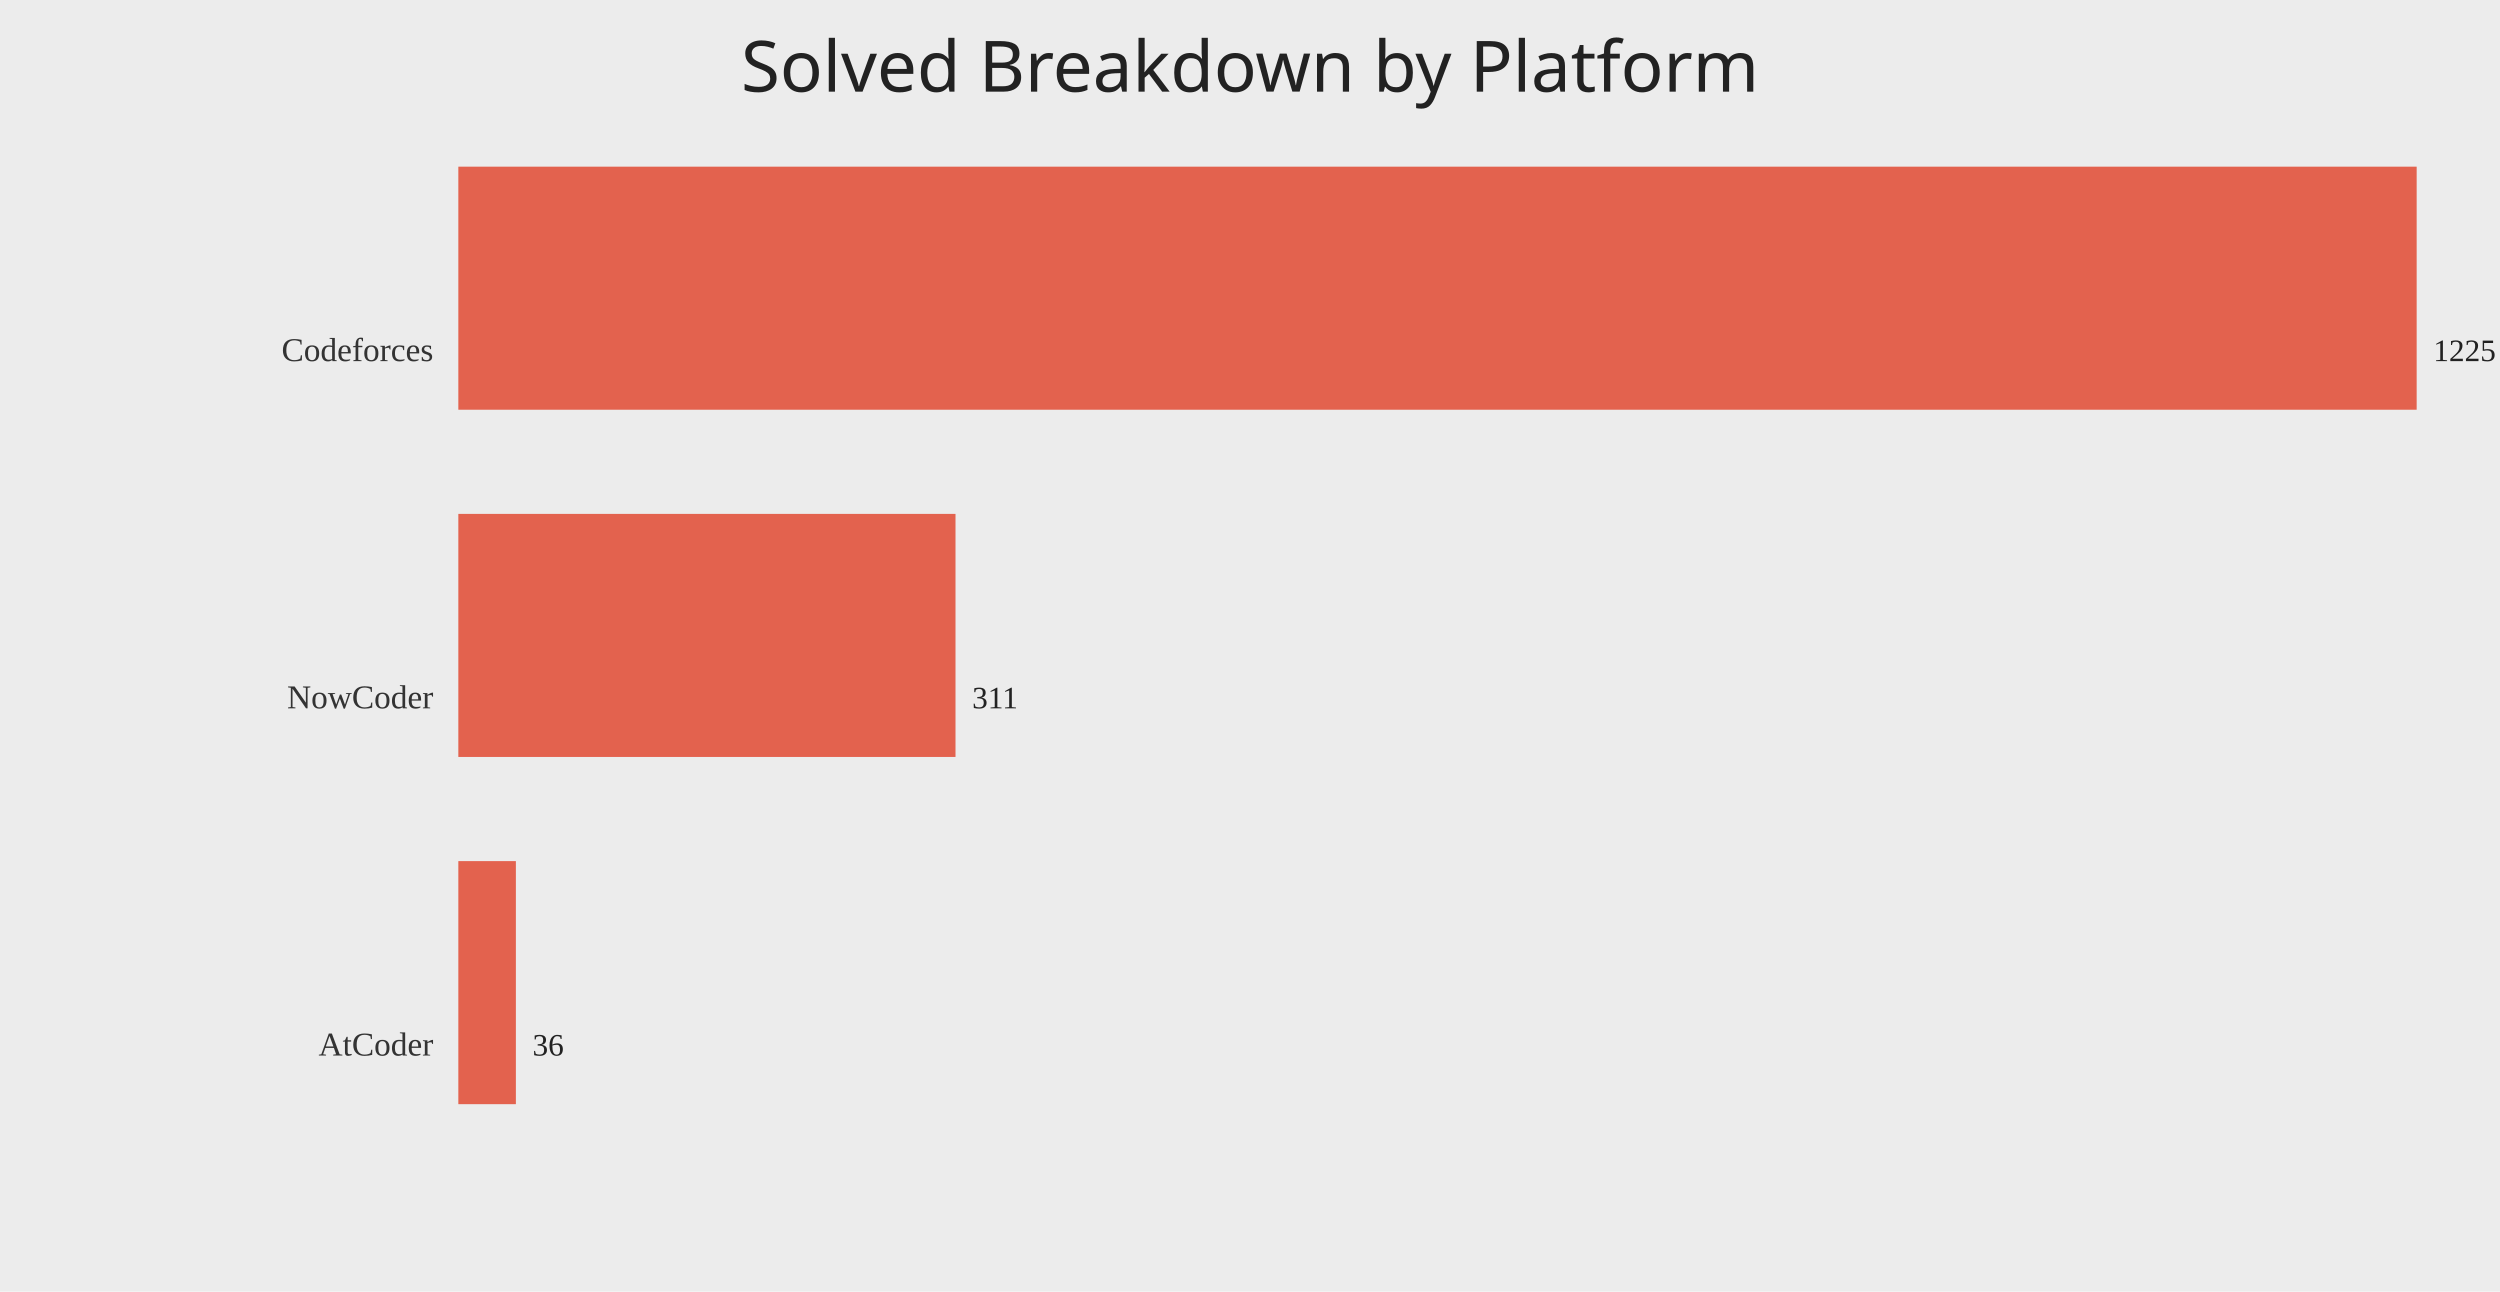
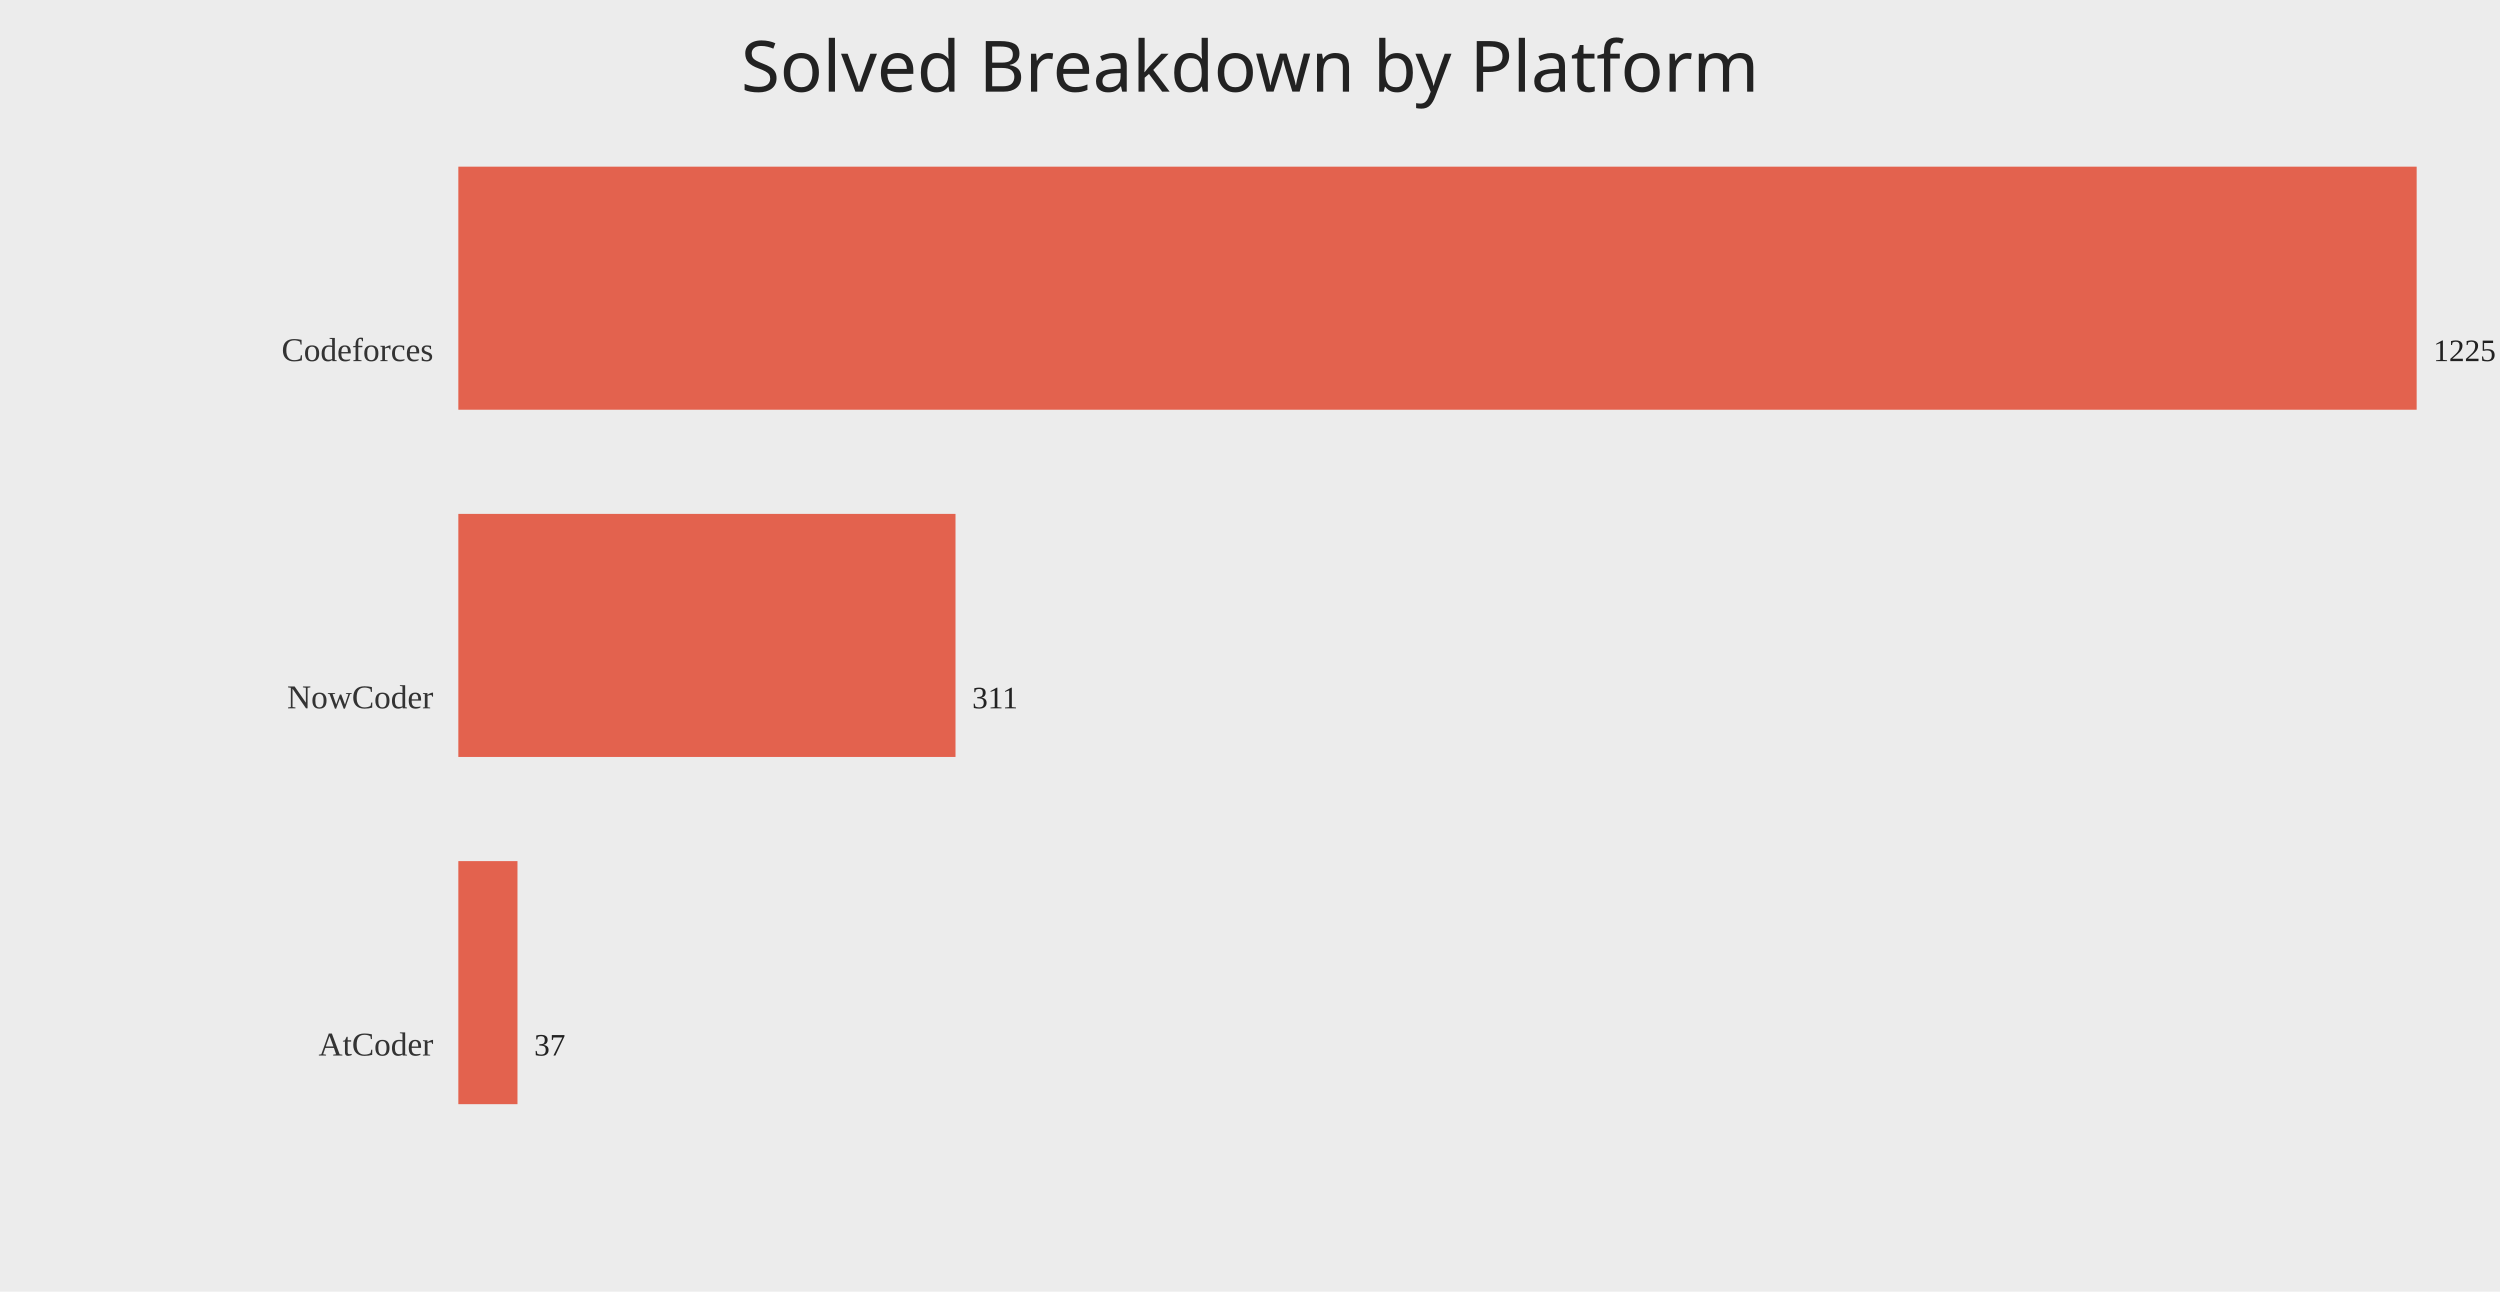
<svg xmlns="http://www.w3.org/2000/svg" width="1200" height="620">
  <rect width="100%" height="100%" fill="#ececec" />
  <text x="50%" y="44" text-anchor="middle" fill="#222" font-size="34" font-family="Comic Sans MS, Segoe UI">Solved Breakdown by Platform</text>
  <text x="208" y="173.33" text-anchor="end" fill="#333" font-size="16">Codeforces</text>
  <rect x="220" y="80.00" width="940.00" height="116.67" fill="#e24a33" opacity="0.85" />
  <text x="1168.00" y="173.33" fill="#222" font-size="15">1225</text>
  <text x="208" y="340.00" text-anchor="end" fill="#333" font-size="16">NowCoder</text>
  <rect x="220" y="246.67" width="238.64" height="116.67" fill="#e24a33" opacity="0.85" />
  <text x="466.64" y="340.00" fill="#222" font-size="15">311</text>
  <text x="208" y="506.67" text-anchor="end" fill="#333" font-size="16">AtCoder</text>
-   <rect x="220" y="413.33" width="27.62" height="116.67" fill="#e24a33" opacity="0.85" />
-   <text x="255.62" y="506.67" fill="#222" font-size="15">36</text>
+   <rect x="220" y="413.33" width="28.39" height="116.67" fill="#e24a33" opacity="0.85" />
+   <text x="256.39" y="506.67" fill="#222" font-size="15">37</text>
</svg>
